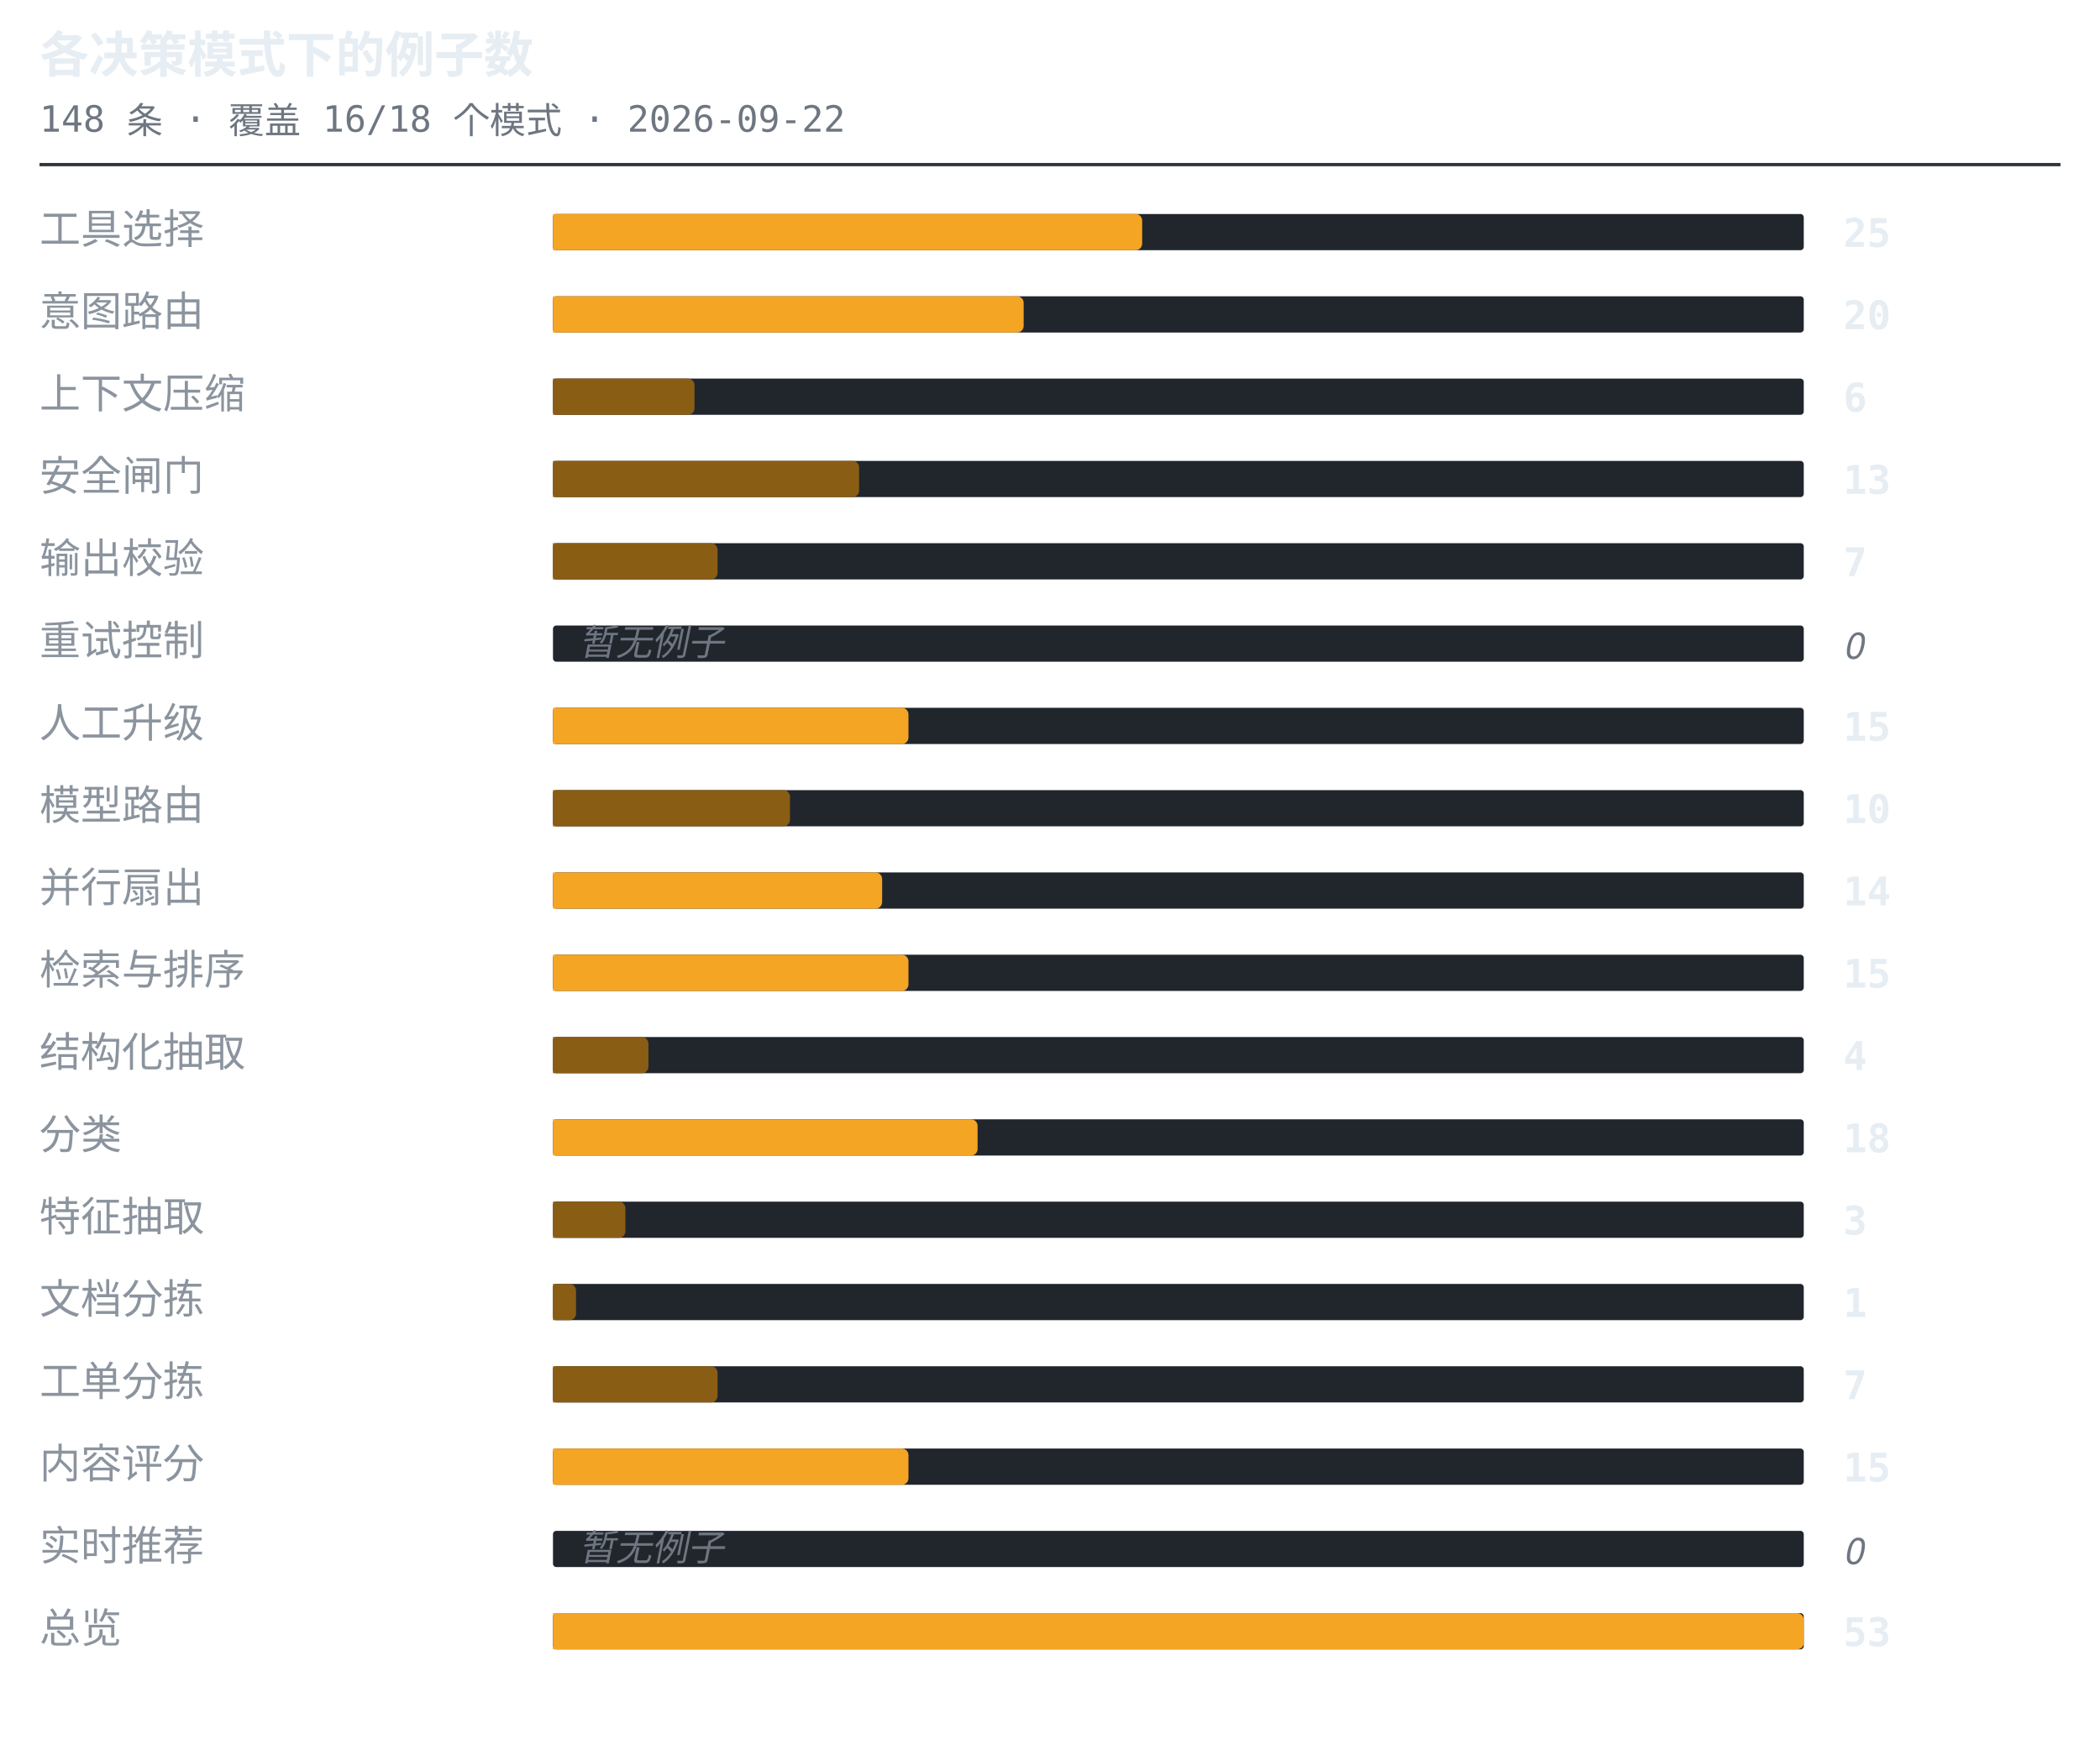
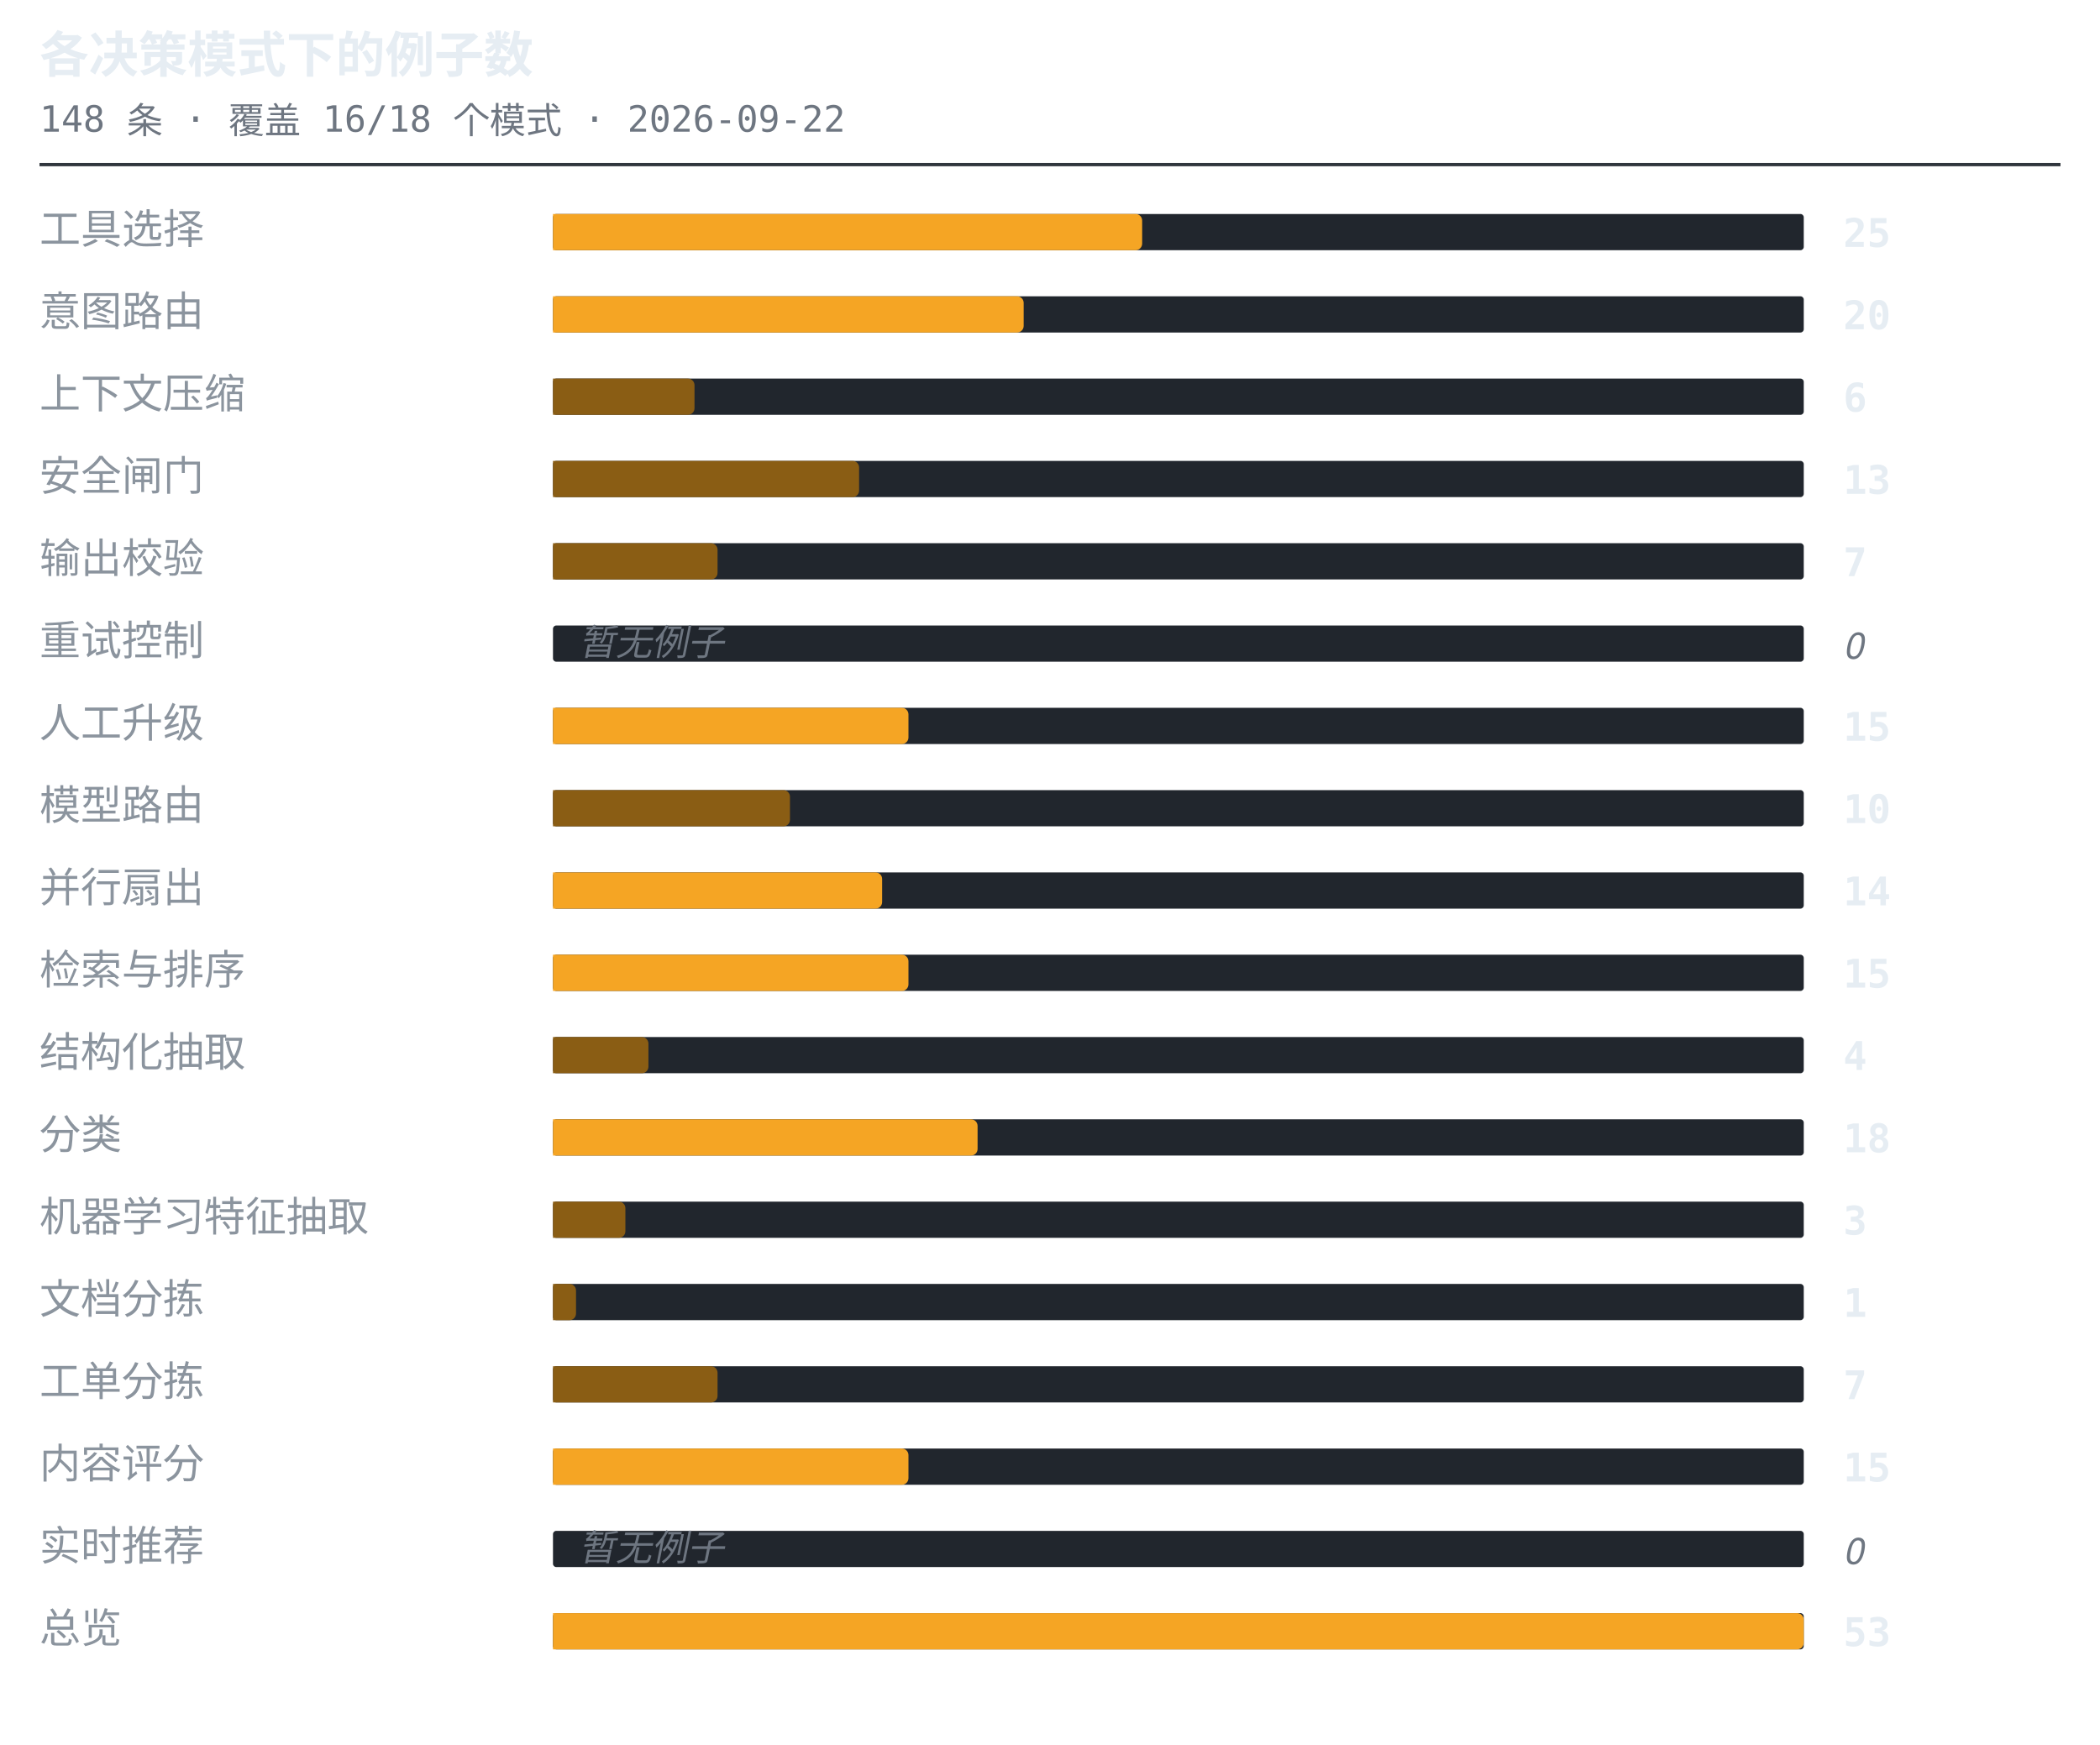
<svg xmlns="http://www.w3.org/2000/svg" width="638" height="530" viewBox="0 0 638 530" role="img" aria-label="各决策模式下的例子数">
  <style>.t{font:600 15px ui-monospace,SFMono-Regular,'SF Mono',Menlo,Consolas,monospace;fill:#e6edf3}.s{font:11px ui-monospace,SFMono-Regular,'SF Mono',Menlo,Consolas,monospace;fill:#6e7681}.l{font:12.5px -apple-system,BlinkMacSystemFont,'Segoe UI',Helvetica,Arial,sans-serif;fill:#8b949e}.n{font:600 12px ui-monospace,SFMono-Regular,'SF Mono',Menlo,Consolas,monospace;fill:#e6edf3}.g{font:italic 11px -apple-system,BlinkMacSystemFont,'Segoe UI',Helvetica,Arial,sans-serif;fill:#6e7681}</style>
  <text x="12" y="22" class="t">各决策模式下的例子数</text>
  <text x="12" y="40" class="s">148 条 · 覆盖 16/18 个模式 · 2026-09-22</text>
  <line x1="12" y1="50" x2="626" y2="50" stroke="#30363d" stroke-width="1" />
  <text x="12" y="74" class="l">工具选择</text>
  <rect x="168" y="65" width="380" height="11" rx="1" fill="#21262d" />
  <path d="M168 65h177a2 2 0 0 1 2 2v7a2 2 0 0 1-2 2h-177z" fill="#f5a524" />
  <text x="560" y="75" class="n">25</text>
  <text x="12" y="99" class="l">意图路由</text>
  <rect x="168" y="90" width="380" height="11" rx="1" fill="#21262d" />
  <path d="M168 90h141a2 2 0 0 1 2 2v7a2 2 0 0 1-2 2h-141z" fill="#f5a524" />
  <text x="560" y="100" class="n">20</text>
  <text x="12" y="124" class="l">上下文压缩</text>
  <rect x="168" y="115" width="380" height="11" rx="1" fill="#21262d" />
  <path d="M168 115h41a2 2 0 0 1 2 2v7a2 2 0 0 1-2 2h-41z" fill="#8a5d14" />
  <text x="560" y="125" class="n">6</text>
  <text x="12" y="149" class="l">安全闸门</text>
  <rect x="168" y="140" width="380" height="11" rx="1" fill="#21262d" />
  <path d="M168 140h91a2 2 0 0 1 2 2v7a2 2 0 0 1-2 2h-91z" fill="#8a5d14" />
  <text x="560" y="150" class="n">13</text>
  <text x="12" y="174" class="l">输出校验</text>
  <rect x="168" y="165" width="380" height="11" rx="1" fill="#21262d" />
  <path d="M168 165h48a2 2 0 0 1 2 2v7a2 2 0 0 1-2 2h-48z" fill="#8a5d14" />
  <text x="560" y="175" class="n">7</text>
  <text x="12" y="199" class="l">重试控制</text>
  <rect x="168" y="190" width="380" height="11" rx="1" fill="#21262d" />
  <text x="176" y="199" class="g">暂无例子</text>
  <text x="560" y="200" class="g">0</text>
  <text x="12" y="224" class="l">人工升级</text>
  <rect x="168" y="215" width="380" height="11" rx="1" fill="#21262d" />
  <path d="M168 215h106a2 2 0 0 1 2 2v7a2 2 0 0 1-2 2h-106z" fill="#f5a524" />
  <text x="560" y="225" class="n">15</text>
  <text x="12" y="249" class="l">模型路由</text>
  <rect x="168" y="240" width="380" height="11" rx="1" fill="#21262d" />
  <path d="M168 240h70a2 2 0 0 1 2 2v7a2 2 0 0 1-2 2h-70z" fill="#8a5d14" />
  <text x="560" y="250" class="n">10</text>
  <text x="12" y="274" class="l">并行扇出</text>
  <rect x="168" y="265" width="380" height="11" rx="1" fill="#21262d" />
  <path d="M168 265h98a2 2 0 0 1 2 2v7a2 2 0 0 1-2 2h-98z" fill="#f5a524" />
  <text x="560" y="275" class="n">14</text>
  <text x="12" y="299" class="l">检索与排序</text>
  <rect x="168" y="290" width="380" height="11" rx="1" fill="#21262d" />
  <path d="M168 290h106a2 2 0 0 1 2 2v7a2 2 0 0 1-2 2h-106z" fill="#f5a524" />
  <text x="560" y="300" class="n">15</text>
  <text x="12" y="324" class="l">结构化抽取</text>
  <rect x="168" y="315" width="380" height="11" rx="1" fill="#21262d" />
  <path d="M168 315h27a2 2 0 0 1 2 2v7a2 2 0 0 1-2 2h-27z" fill="#8a5d14" />
  <text x="560" y="325" class="n">4</text>
  <text x="12" y="349" class="l">分类</text>
  <rect x="168" y="340" width="380" height="11" rx="1" fill="#21262d" />
  <path d="M168 340h127a2 2 0 0 1 2 2v7a2 2 0 0 1-2 2h-127z" fill="#f5a524" />
  <text x="560" y="350" class="n">18</text>
-   <text x="12" y="374" class="l">特征抽取</text>
+   <text x="12" y="374" class="l">机器学习特征抽取</text>
  <rect x="168" y="365" width="380" height="11" rx="1" fill="#21262d" />
  <path d="M168 365h20a2 2 0 0 1 2 2v7a2 2 0 0 1-2 2h-20z" fill="#8a5d14" />
  <text x="560" y="375" class="n">3</text>
  <text x="12" y="399" class="l">文档分拣</text>
  <rect x="168" y="390" width="380" height="11" rx="1" fill="#21262d" />
  <path d="M168 390h5a2 2 0 0 1 2 2v7a2 2 0 0 1-2 2h-5z" fill="#8a5d14" />
  <text x="560" y="400" class="n">1</text>
  <text x="12" y="424" class="l">工单分拣</text>
  <rect x="168" y="415" width="380" height="11" rx="1" fill="#21262d" />
  <path d="M168 415h48a2 2 0 0 1 2 2v7a2 2 0 0 1-2 2h-48z" fill="#8a5d14" />
  <text x="560" y="425" class="n">7</text>
  <text x="12" y="449" class="l">内容评分</text>
  <rect x="168" y="440" width="380" height="11" rx="1" fill="#21262d" />
  <path d="M168 440h106a2 2 0 0 1 2 2v7a2 2 0 0 1-2 2h-106z" fill="#f5a524" />
  <text x="560" y="450" class="n">15</text>
  <text x="12" y="474" class="l">实时推荐</text>
  <rect x="168" y="465" width="380" height="11" rx="1" fill="#21262d" />
  <text x="176" y="474" class="g">暂无例子</text>
  <text x="560" y="475" class="g">0</text>
  <text x="12" y="499" class="l">总览</text>
  <rect x="168" y="490" width="380" height="11" rx="1" fill="#21262d" />
  <path d="M168 490h378a2 2 0 0 1 2 2v7a2 2 0 0 1-2 2h-378z" fill="#f5a524" />
  <text x="560" y="500" class="n">53</text>
</svg>
